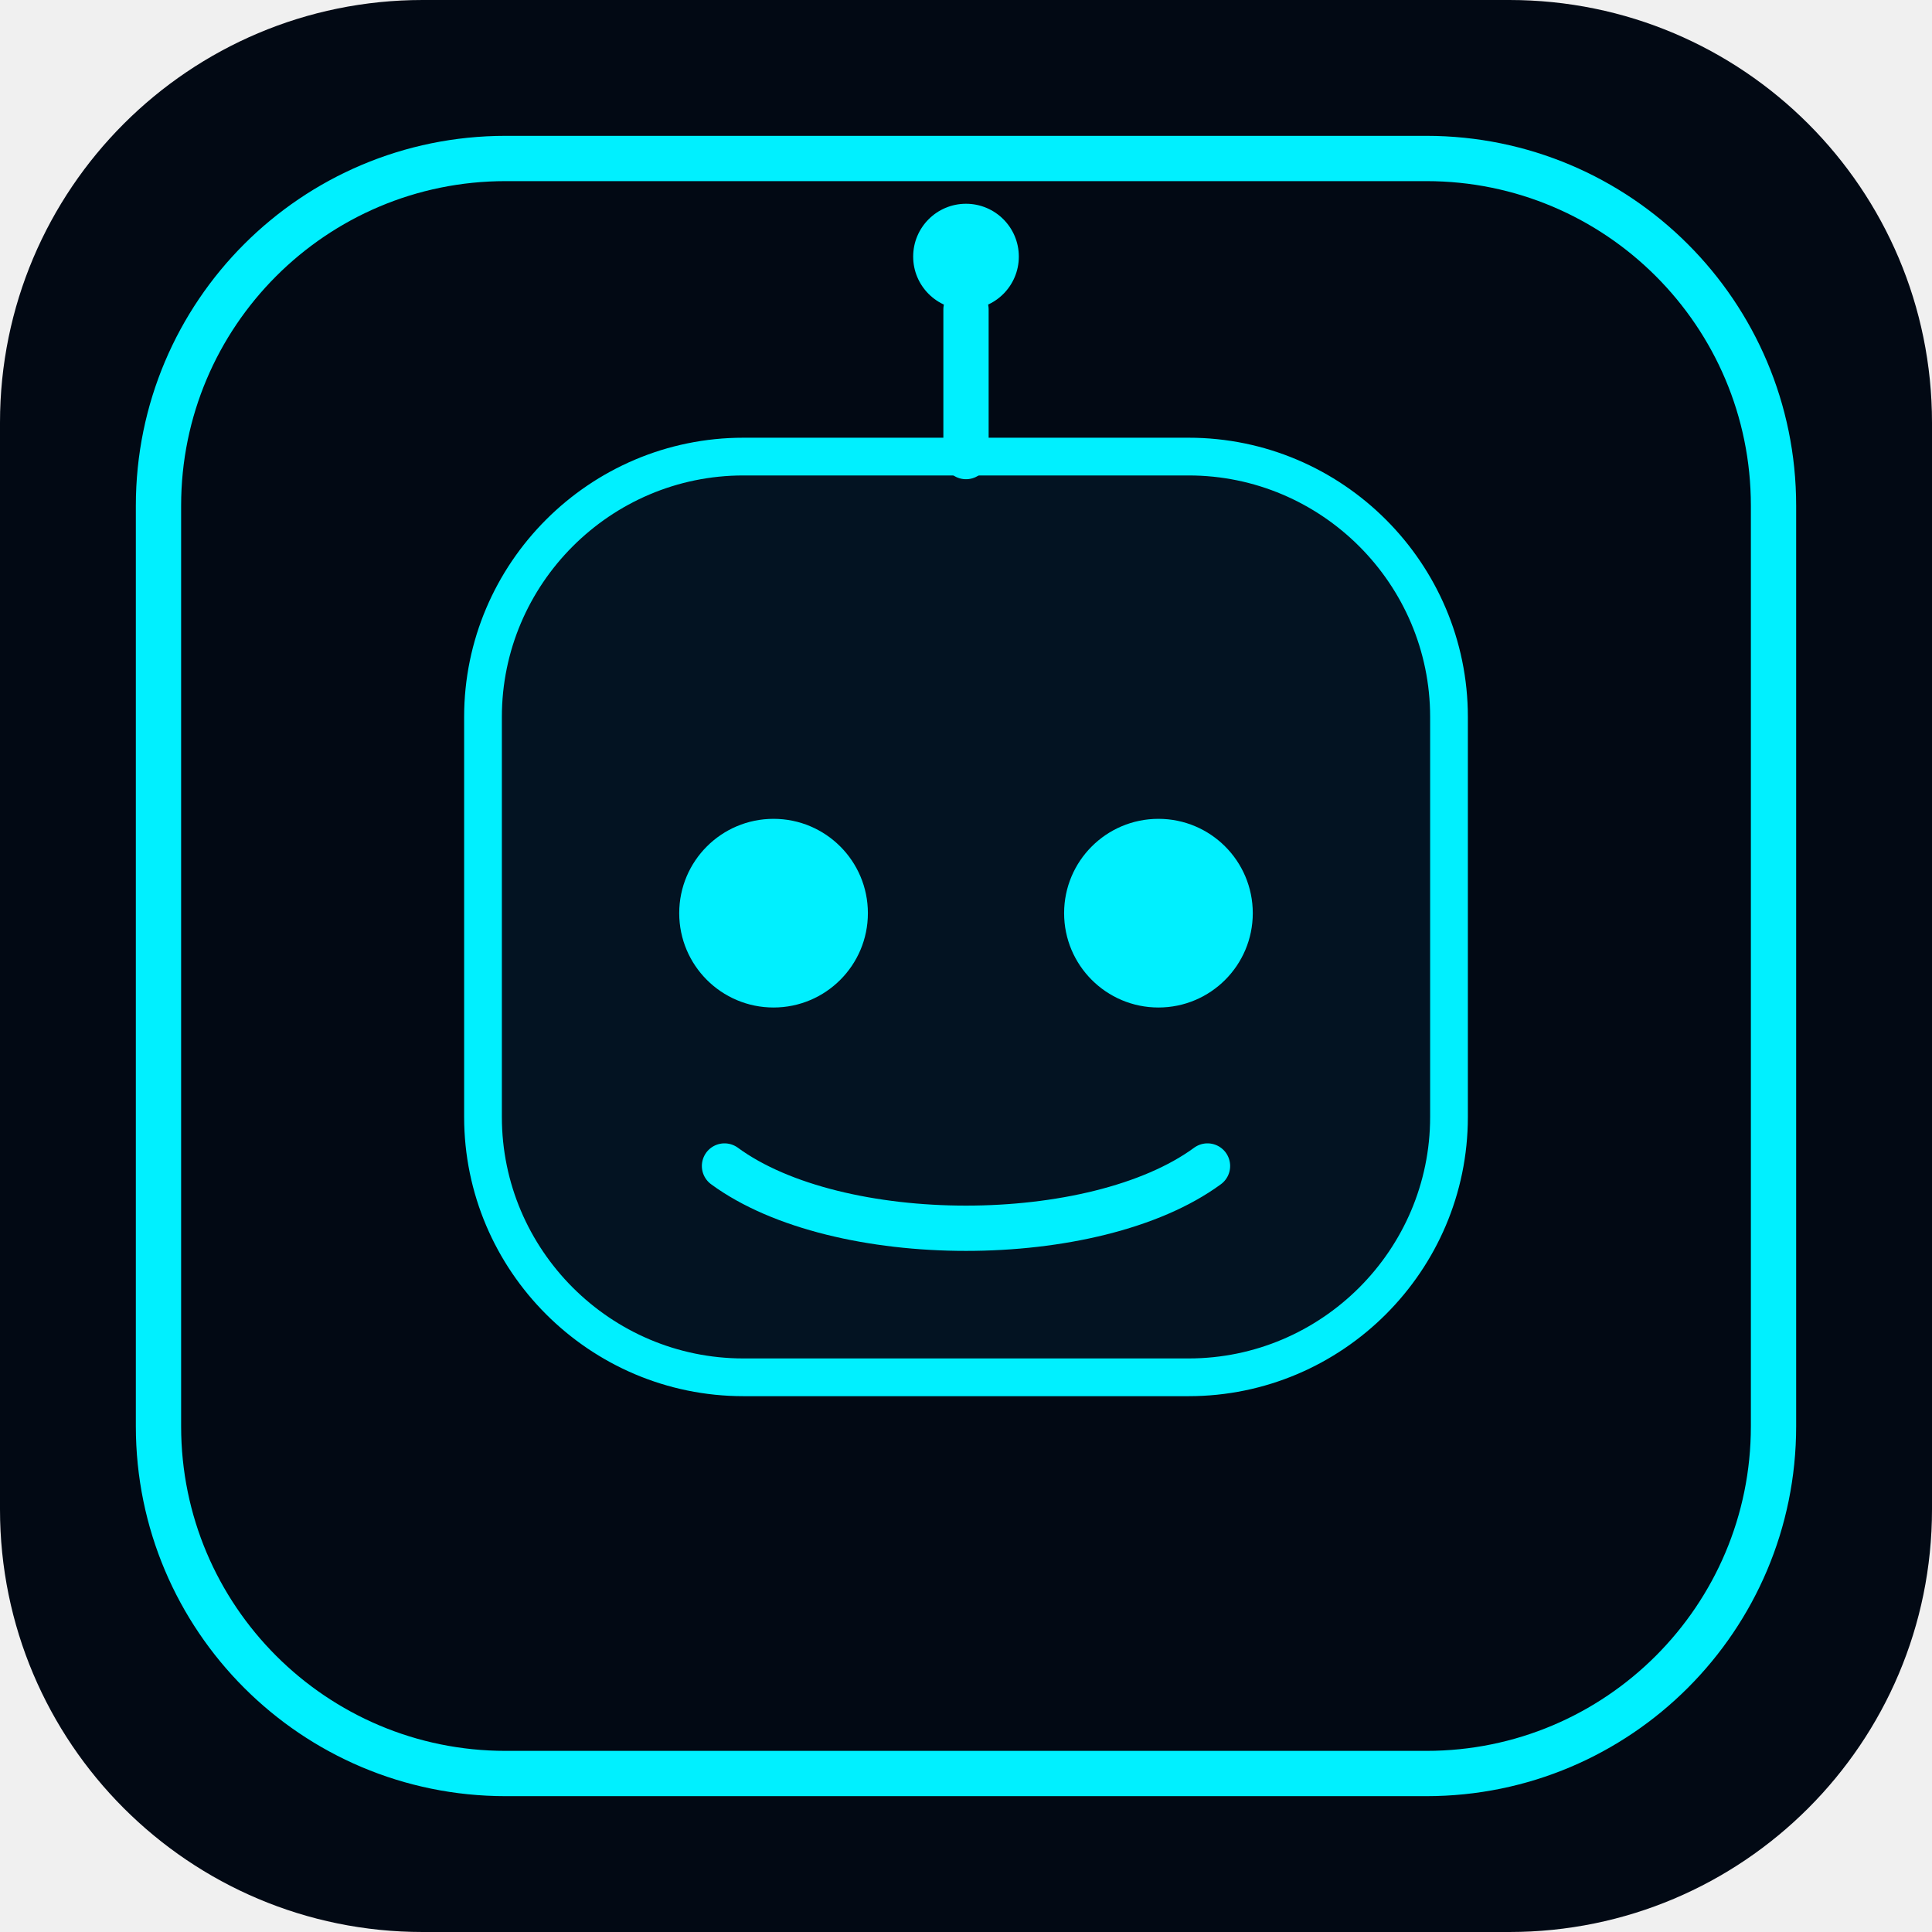
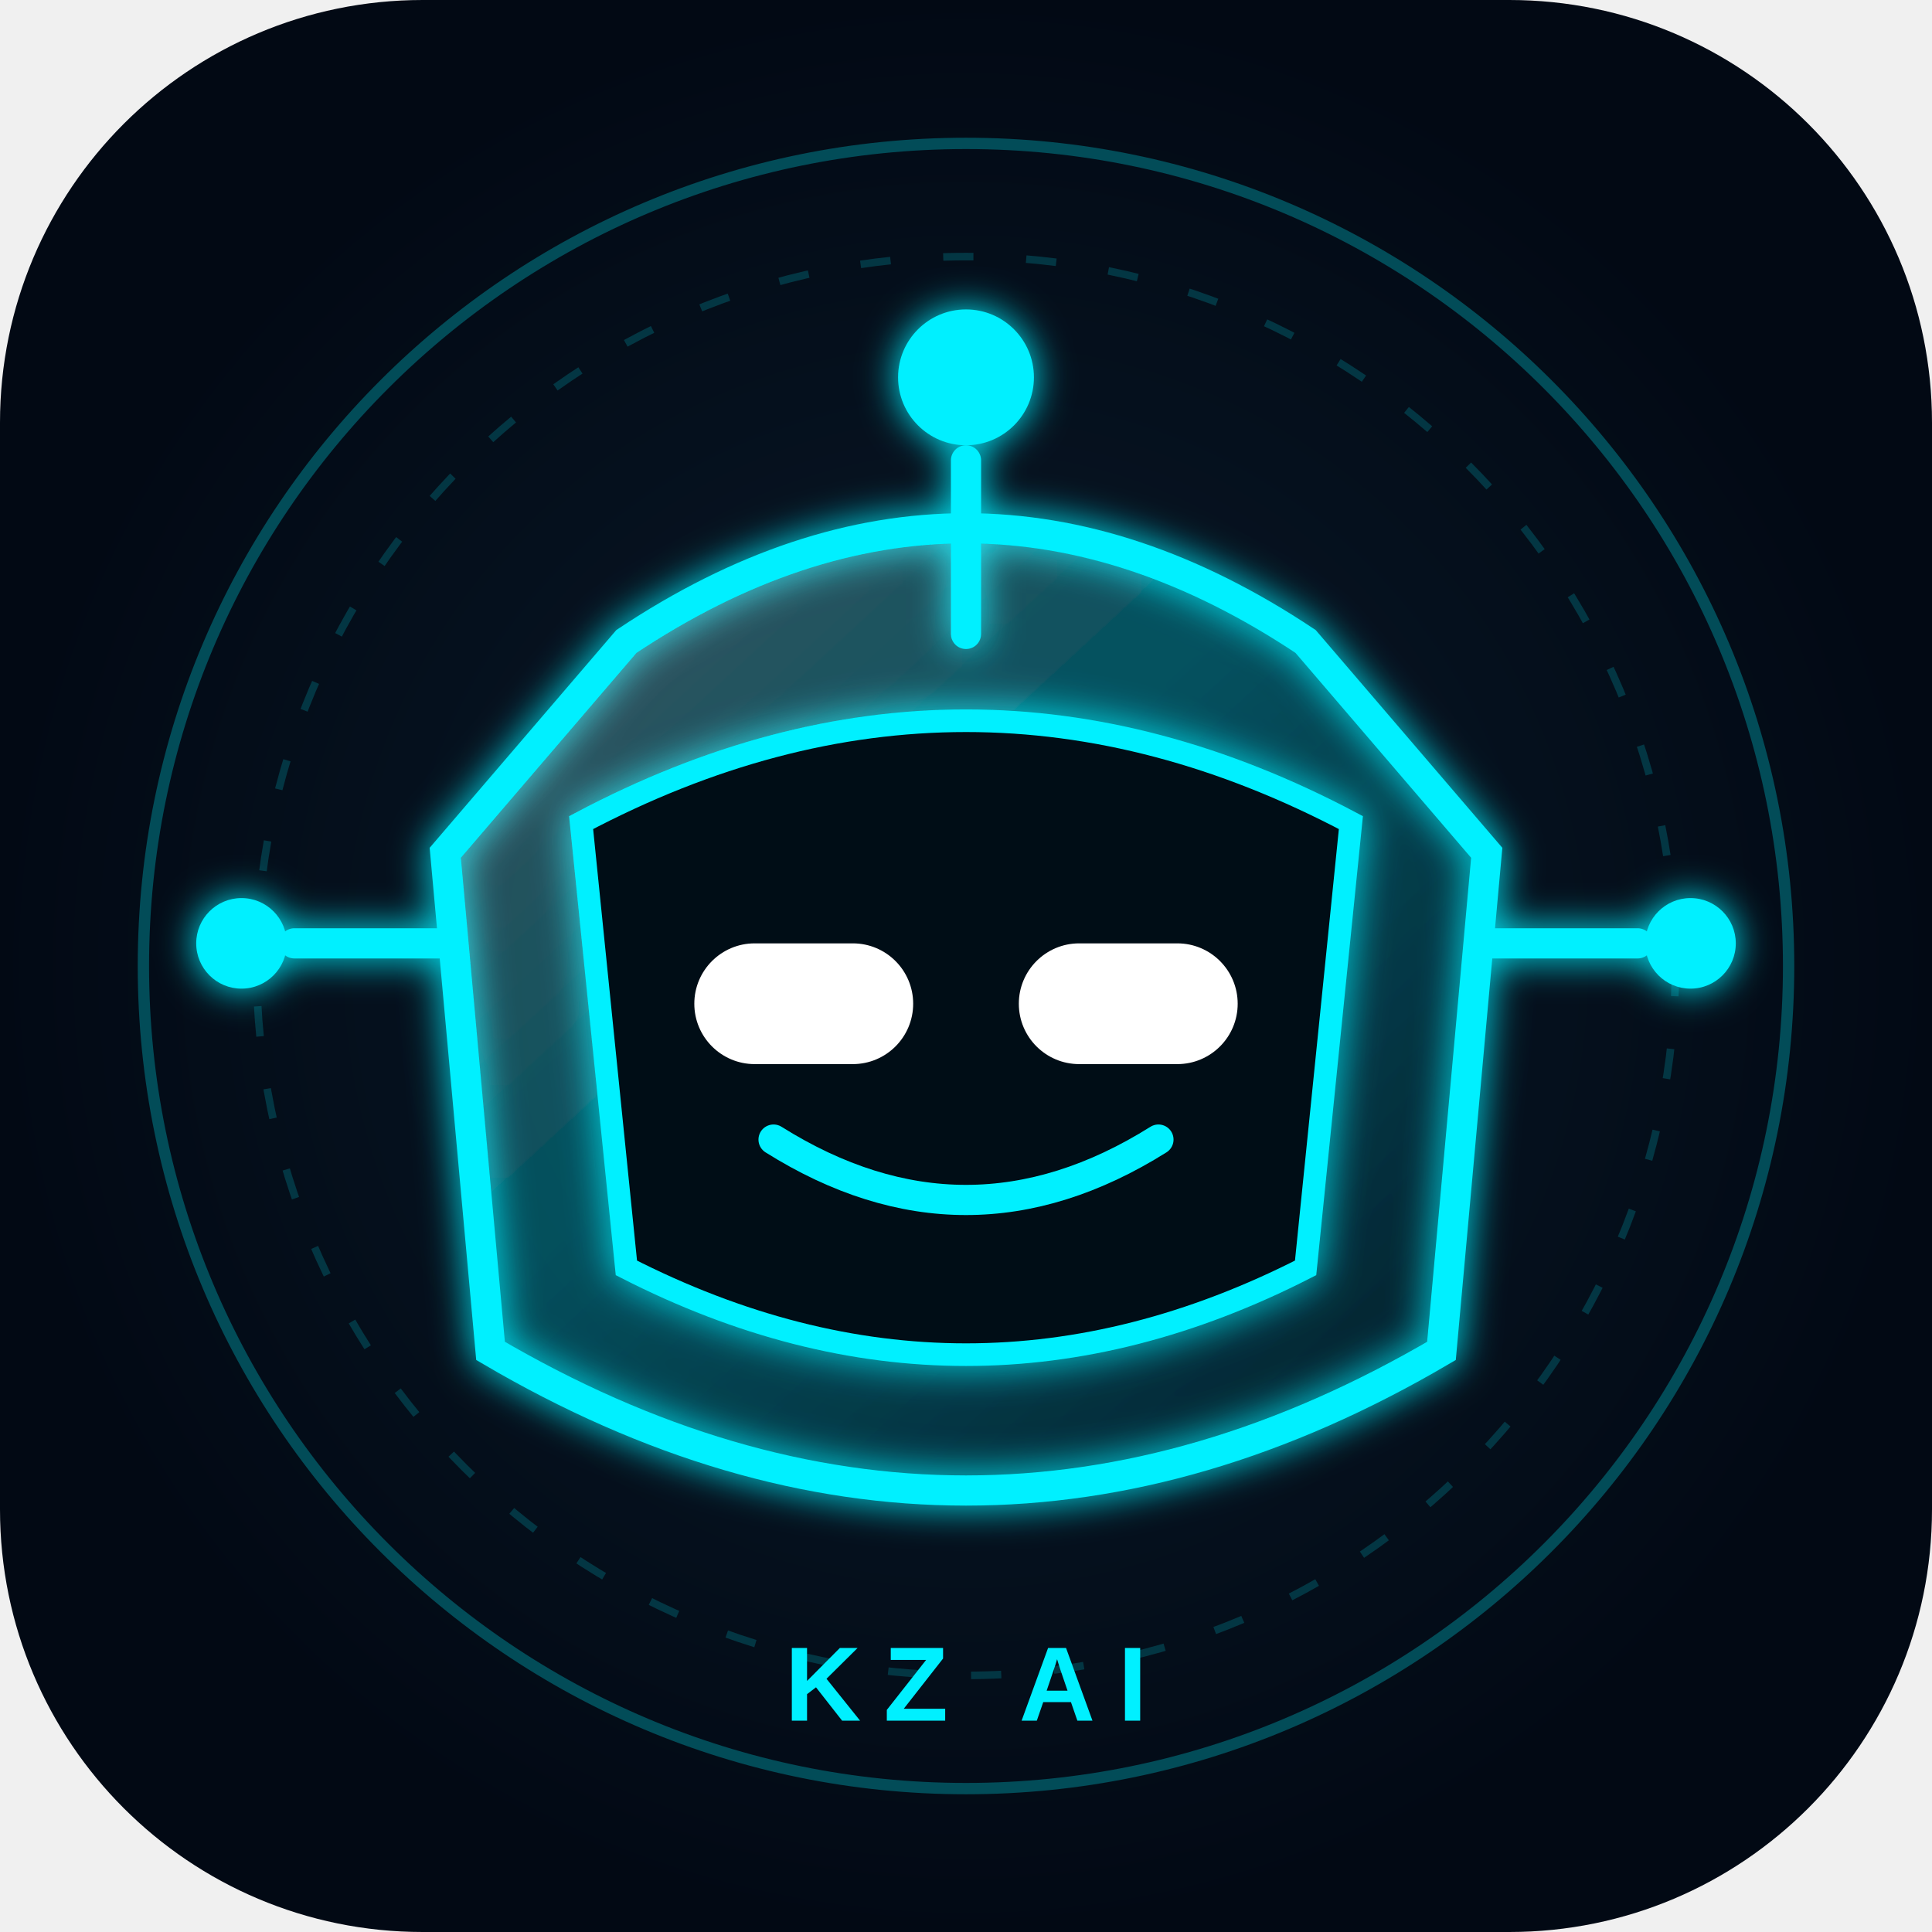
<svg xmlns="http://www.w3.org/2000/svg" viewBox="0 0 512 512">
-   <rect width="512" height="512" rx="112" fill="#020914" />
-   <rect x="42" y="42" width="428" height="428" rx="92" fill="none" stroke="#00f0ff" stroke-width="12" />
-   <path d="M128 190c0-38 31-69 69-69h118c38 0 69 31 69 69v106c0 38-31 69-69 69H197c-38 0-69-31-69-69z" fill="#031322" stroke="#00f0ff" stroke-width="10" />
-   <circle cx="205" cy="242" r="25" fill="#00f0ff" />
-   <circle cx="307" cy="242" r="25" fill="#00f0ff" />
-   <path d="M192 309c30 22 98 22 128 0" fill="none" stroke="#00f0ff" stroke-width="12" stroke-linecap="round" />
-   <path d="M256 121V82" stroke="#00f0ff" stroke-width="12" stroke-linecap="round" />
-   <circle cx="256" cy="68" r="14" fill="#00f0ff" />
+   <defs>
+     <radialGradient id="bg">
+       <stop stop-color="#0a1b2b" />
+       <stop offset="1" stop-color="#020914" />
+     </radialGradient>
+     <linearGradient id="face" x1="0" y1="0" x2="1" y2="1">
+       <stop stop-color="#e9ffff" />
+       <stop offset=".42" stop-color="#00f0ff" />
+       <stop offset="1" stop-color="#063442" />
+     </linearGradient>
+     <filter id="glow">
+       <feGaussianBlur stdDeviation="5" result="b" />
+       <feMerge>
+         <feMergeNode in="b" />
+         <feMergeNode in="SourceGraphic" />
+       </feMerge>
+     </filter>
+   </defs>
+   <rect width="512" height="512" rx="112" fill="url(#bg)" />
+   <circle cx="256" cy="256" r="218" fill="none" stroke="#00f0ff" stroke-opacity=".28" stroke-width="3" />
+   <circle cx="256" cy="256" r="188" fill="none" stroke="#00f0ff" stroke-opacity=".18" stroke-width="2" stroke-dasharray="8 14" />
+   <g filter="url(#glow)">
+     <path d="M166 170 Q256 110 346 170 L394 226 L382 358 Q256 432 130 358 L118 226 Z" fill="url(#face)" fill-opacity=".15" stroke="#00f0ff" stroke-width="8" />
+     <path d="M154 218 Q256 164 358 218 L346 336 Q256 382 166 336 Z" fill="#020b12" stroke="#00f0ff" stroke-width="6" />
+     <rect x="184" y="250" width="58" height="32" rx="16" fill="#fff" />
+     <rect x="270" y="250" width="58" height="32" rx="16" fill="#fff" />
+     <path d="M205 302 Q256 334 307 302" fill="none" stroke="#00f0ff" stroke-width="8" stroke-linecap="round" />
+     <path d="M256 122 V168" stroke="#00f0ff" stroke-width="8" stroke-linecap="round" />
+     <circle cx="256" cy="100" r="18" fill="#00f0ff" />
+     <path d="M120 250 H78 M392 250 H434" stroke="#00f0ff" stroke-width="8" stroke-linecap="round" />
+     <circle cx="64" cy="250" r="12" fill="#00f0ff" />
+     <circle cx="448" cy="250" r="12" fill="#00f0ff" />
+   </g>
+   <text x="256" y="456" text-anchor="middle" fill="#00f0ff" font-family="Arial,sans-serif" font-size="28" font-weight="700" letter-spacing="6">KZ AI</text>
</svg>
